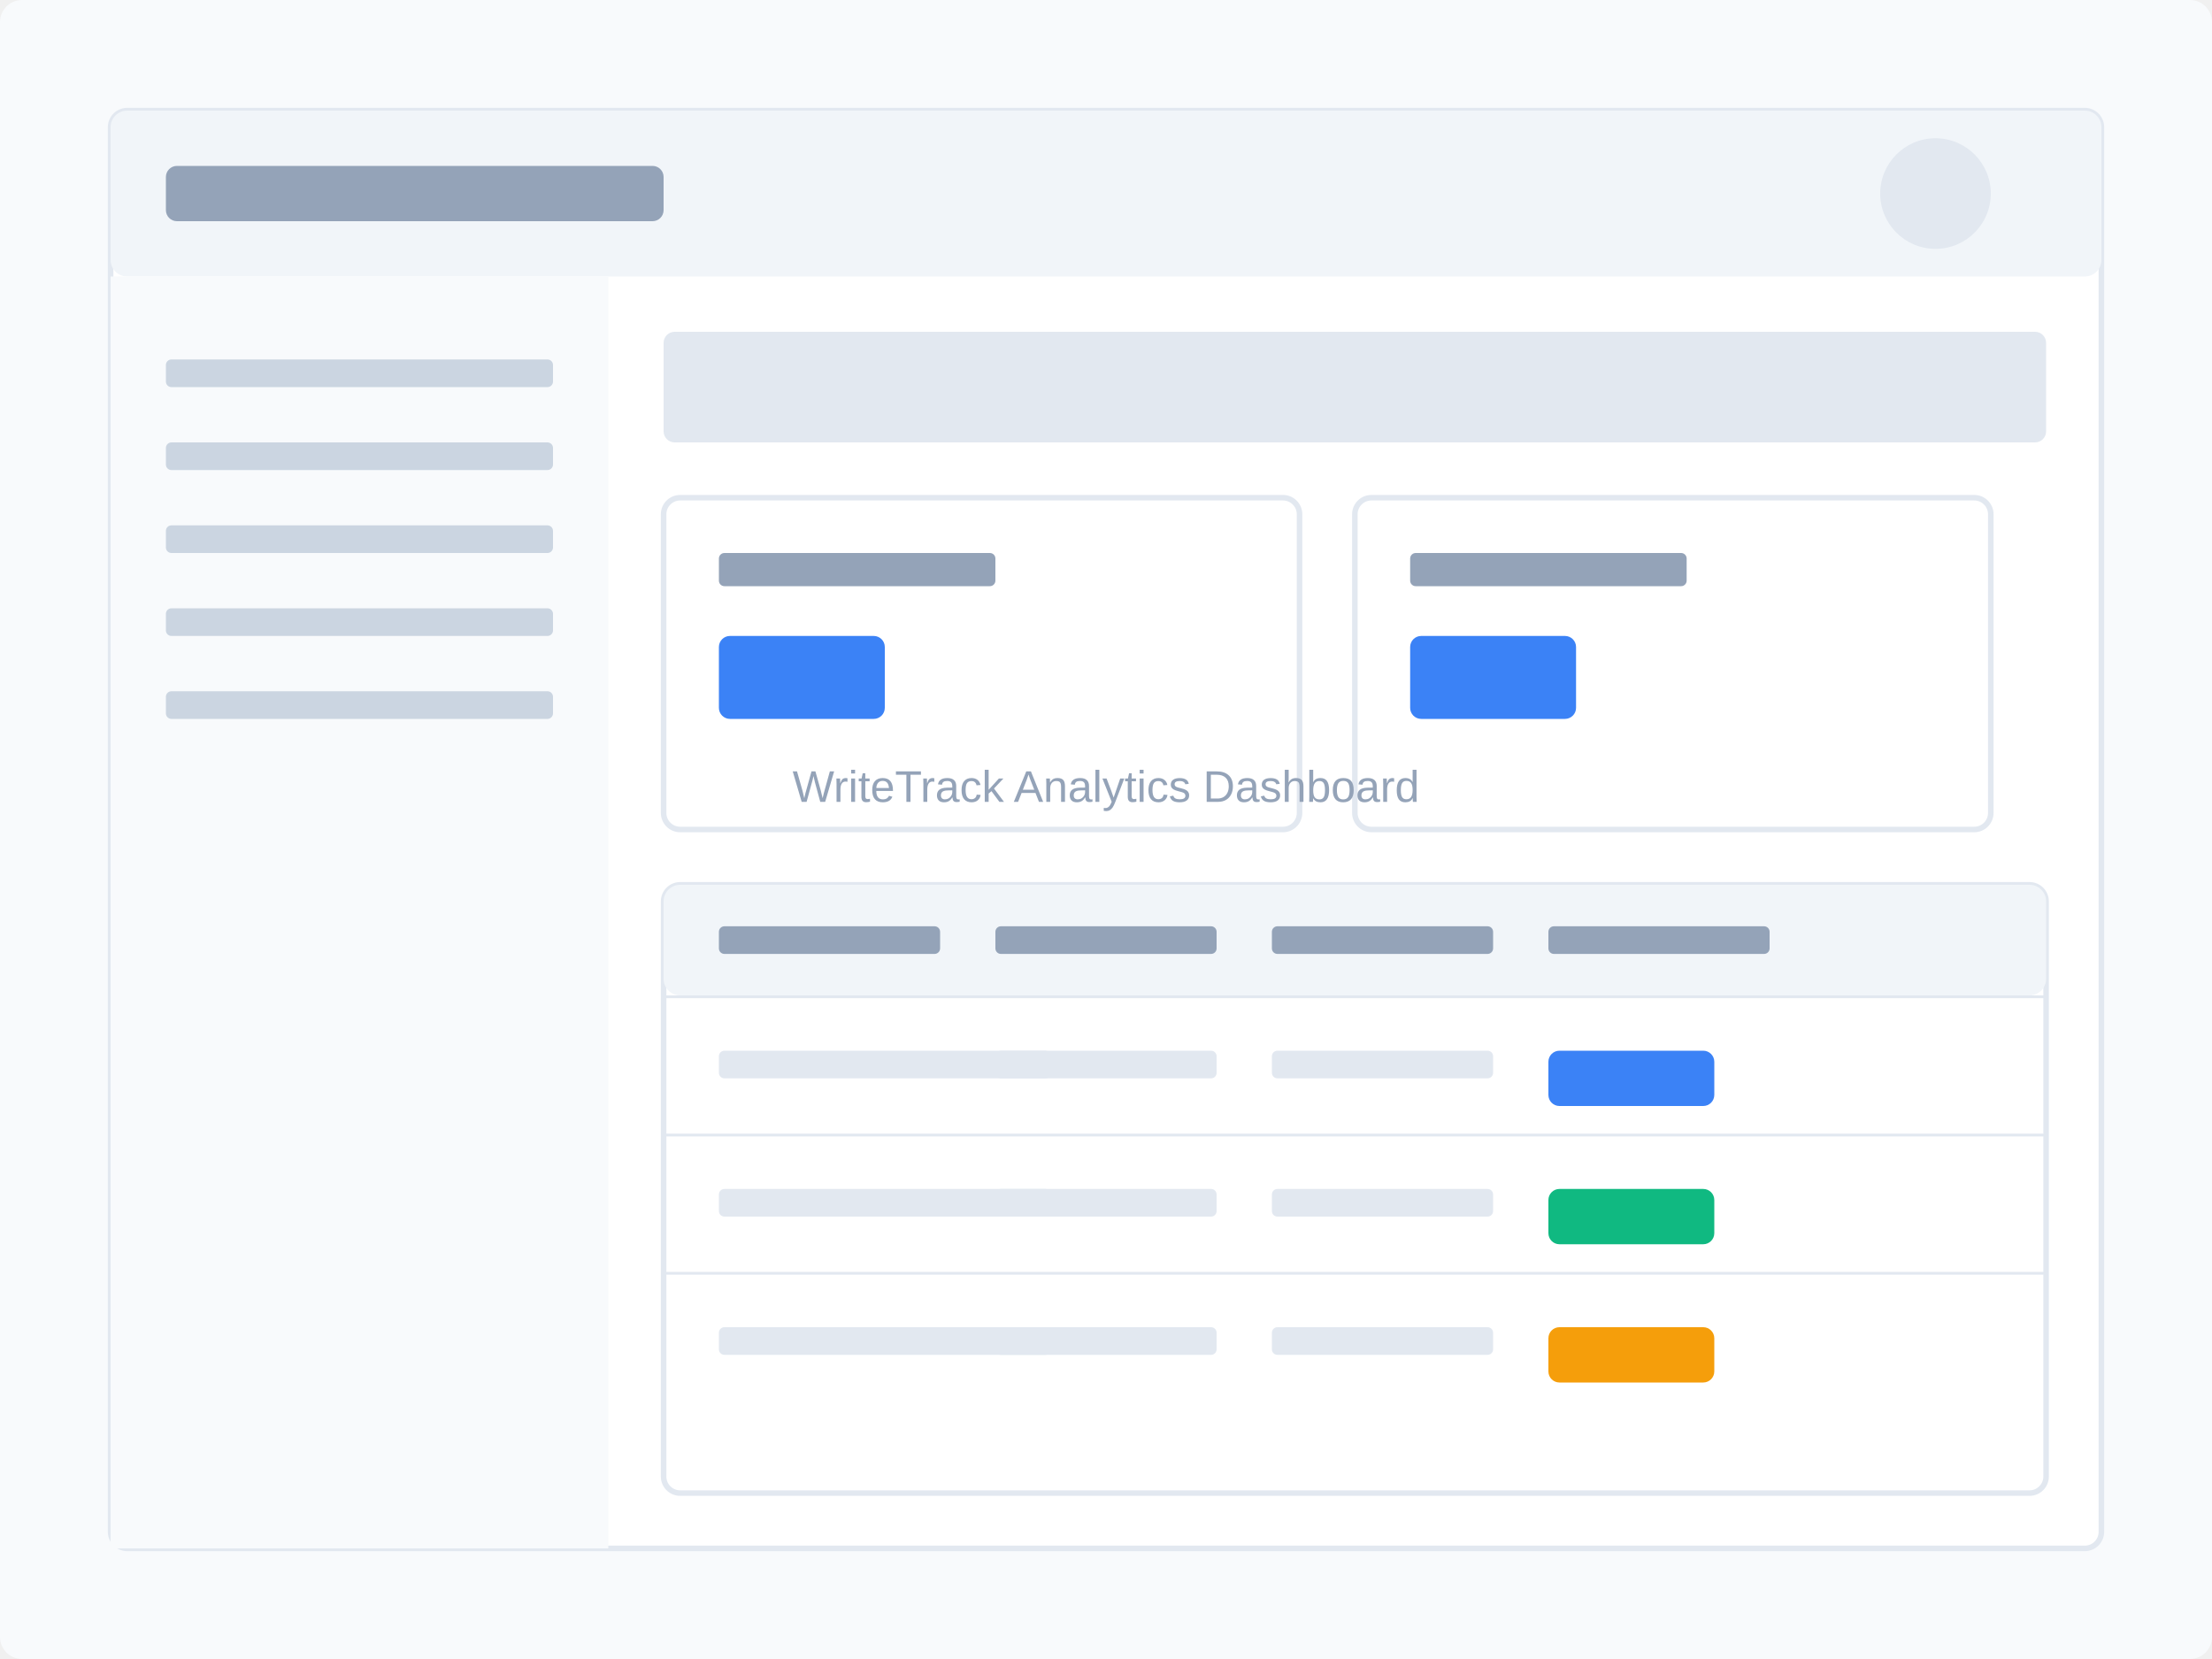
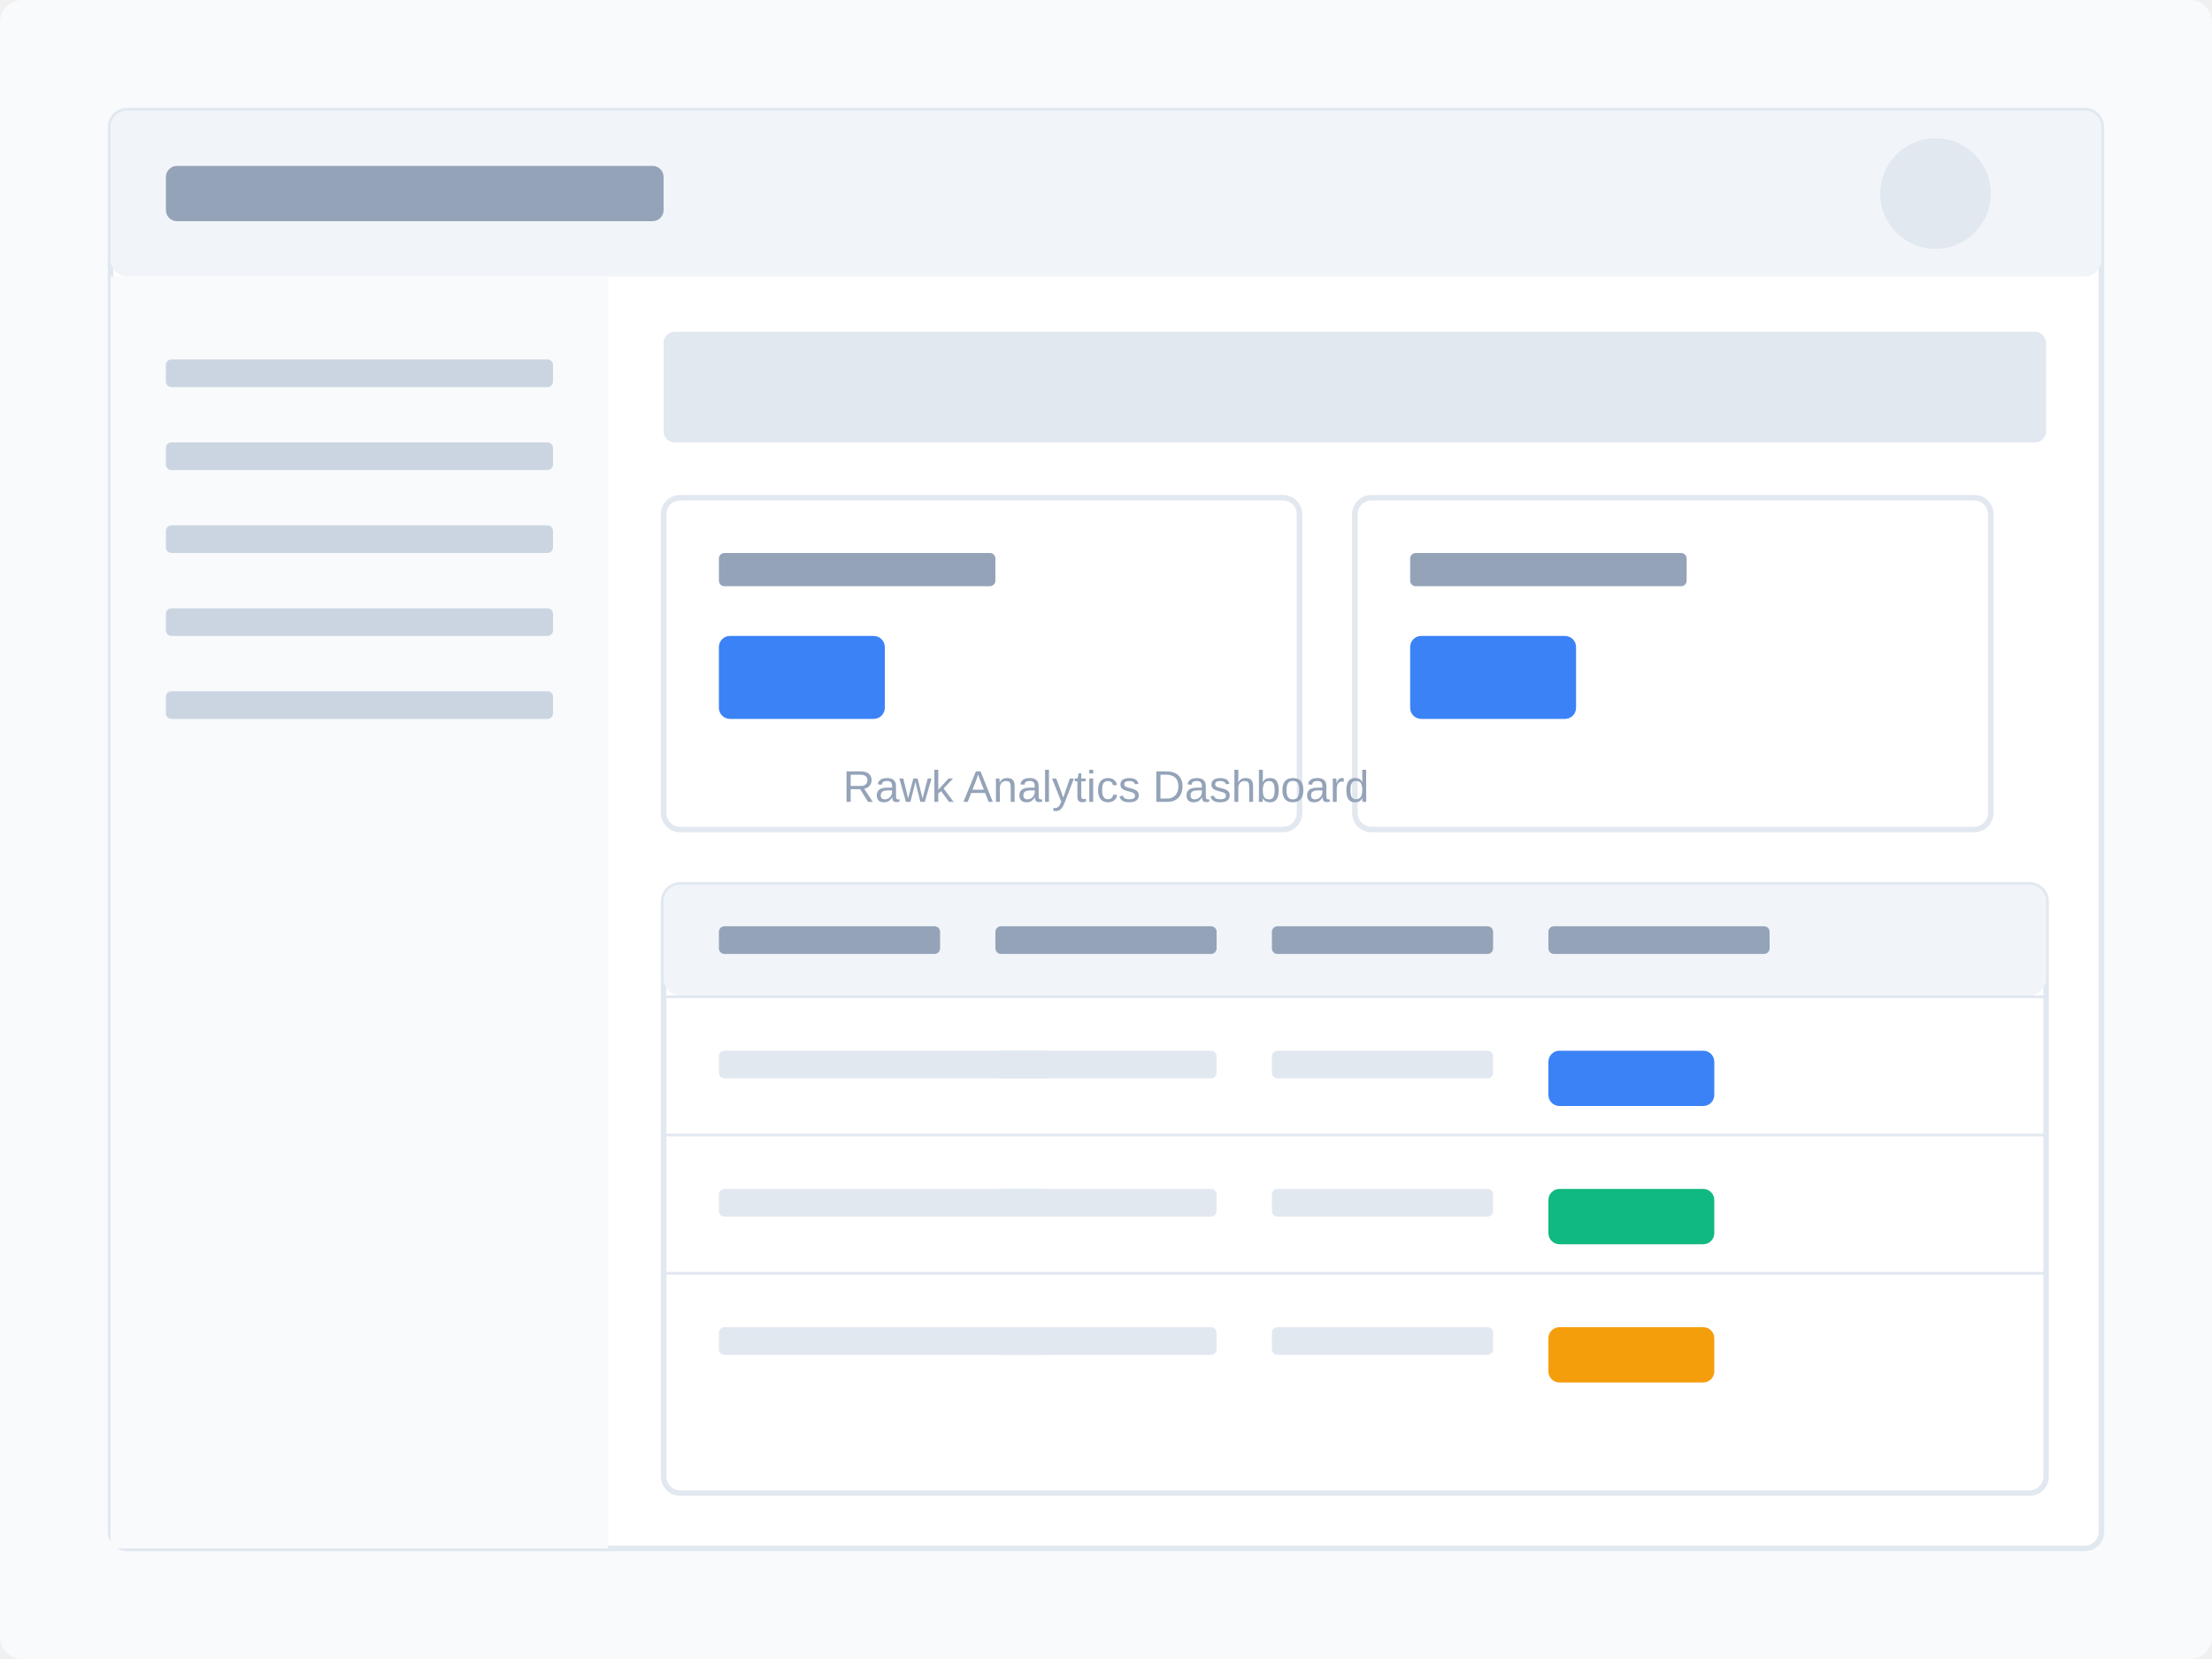
<svg xmlns="http://www.w3.org/2000/svg" width="800" height="600" viewBox="0 0 800 600" fill="none">
  <rect width="800" height="600" rx="8" fill="#F8FAFC" />
  <rect x="40" y="40" width="720" height="520" rx="6" fill="white" stroke="#E2E8F0" stroke-width="2" />
  <rect x="40" y="40" width="720" height="60" rx="6" fill="#F1F5F9" />
  <rect x="60" y="60" width="180" height="20" rx="4" fill="#94A3B8" />
  <circle cx="700" cy="70" r="20" fill="#E2E8F0" />
  <rect x="40" y="100" width="180" height="460" fill="#F8FAFC" />
  <rect x="60" y="130" width="140" height="10" rx="2" fill="#CBD5E1" />
  <rect x="60" y="160" width="140" height="10" rx="2" fill="#CBD5E1" />
  <rect x="60" y="190" width="140" height="10" rx="2" fill="#CBD5E1" />
  <rect x="60" y="220" width="140" height="10" rx="2" fill="#CBD5E1" />
  <rect x="60" y="250" width="140" height="10" rx="2" fill="#CBD5E1" />
  <rect x="240" y="120" width="500" height="40" rx="4" fill="#E2E8F0" />
  <rect x="240" y="180" width="230" height="120" rx="6" fill="white" stroke="#E2E8F0" stroke-width="2" />
  <rect x="260" y="200" width="100" height="12" rx="2" fill="#94A3B8" />
  <rect x="260" y="230" width="60" height="30" rx="4" fill="#3B82F6" />
  <rect x="490" y="180" width="230" height="120" rx="6" fill="white" stroke="#E2E8F0" stroke-width="2" />
  <rect x="510" y="200" width="100" height="12" rx="2" fill="#94A3B8" />
  <rect x="510" y="230" width="60" height="30" rx="4" fill="#3B82F6" />
  <rect x="240" y="320" width="500" height="220" rx="6" fill="white" stroke="#E2E8F0" stroke-width="2" />
  <rect x="240" y="320" width="500" height="40" rx="6" fill="#F1F5F9" />
  <rect x="260" y="335" width="80" height="10" rx="2" fill="#94A3B8" />
  <rect x="360" y="335" width="80" height="10" rx="2" fill="#94A3B8" />
  <rect x="460" y="335" width="80" height="10" rx="2" fill="#94A3B8" />
  <rect x="560" y="335" width="80" height="10" rx="2" fill="#94A3B8" />
  <rect x="240" y="360" width="500" height="1" fill="#E2E8F0" />
  <rect x="260" y="380" width="120" height="10" rx="2" fill="#E2E8F0" />
  <rect x="360" y="380" width="80" height="10" rx="2" fill="#E2E8F0" />
  <rect x="460" y="380" width="80" height="10" rx="2" fill="#E2E8F0" />
  <rect x="560" y="380" width="60" height="20" rx="4" fill="#3B82F6" />
  <rect x="240" y="410" width="500" height="1" fill="#E2E8F0" />
  <rect x="260" y="430" width="120" height="10" rx="2" fill="#E2E8F0" />
  <rect x="360" y="430" width="80" height="10" rx="2" fill="#E2E8F0" />
  <rect x="460" y="430" width="80" height="10" rx="2" fill="#E2E8F0" />
  <rect x="560" y="430" width="60" height="20" rx="4" fill="#10B981" />
  <rect x="240" y="460" width="500" height="1" fill="#E2E8F0" />
  <rect x="260" y="480" width="120" height="10" rx="2" fill="#E2E8F0" />
  <rect x="360" y="480" width="80" height="10" rx="2" fill="#E2E8F0" />
  <rect x="460" y="480" width="80" height="10" rx="2" fill="#E2E8F0" />
  <rect x="560" y="480" width="60" height="20" rx="4" fill="#F59E0B" />
-   <text x="400" y="290" font-family="Arial" font-size="16" fill="#94A3B8" text-anchor="middle">WriteTrack Analytics Dashboard</text>
+   <text x="400" y="290" font-family="Arial" font-size="16" fill="#94A3B8" text-anchor="middle">Rawk Analytics Dashboard</text>
</svg>
